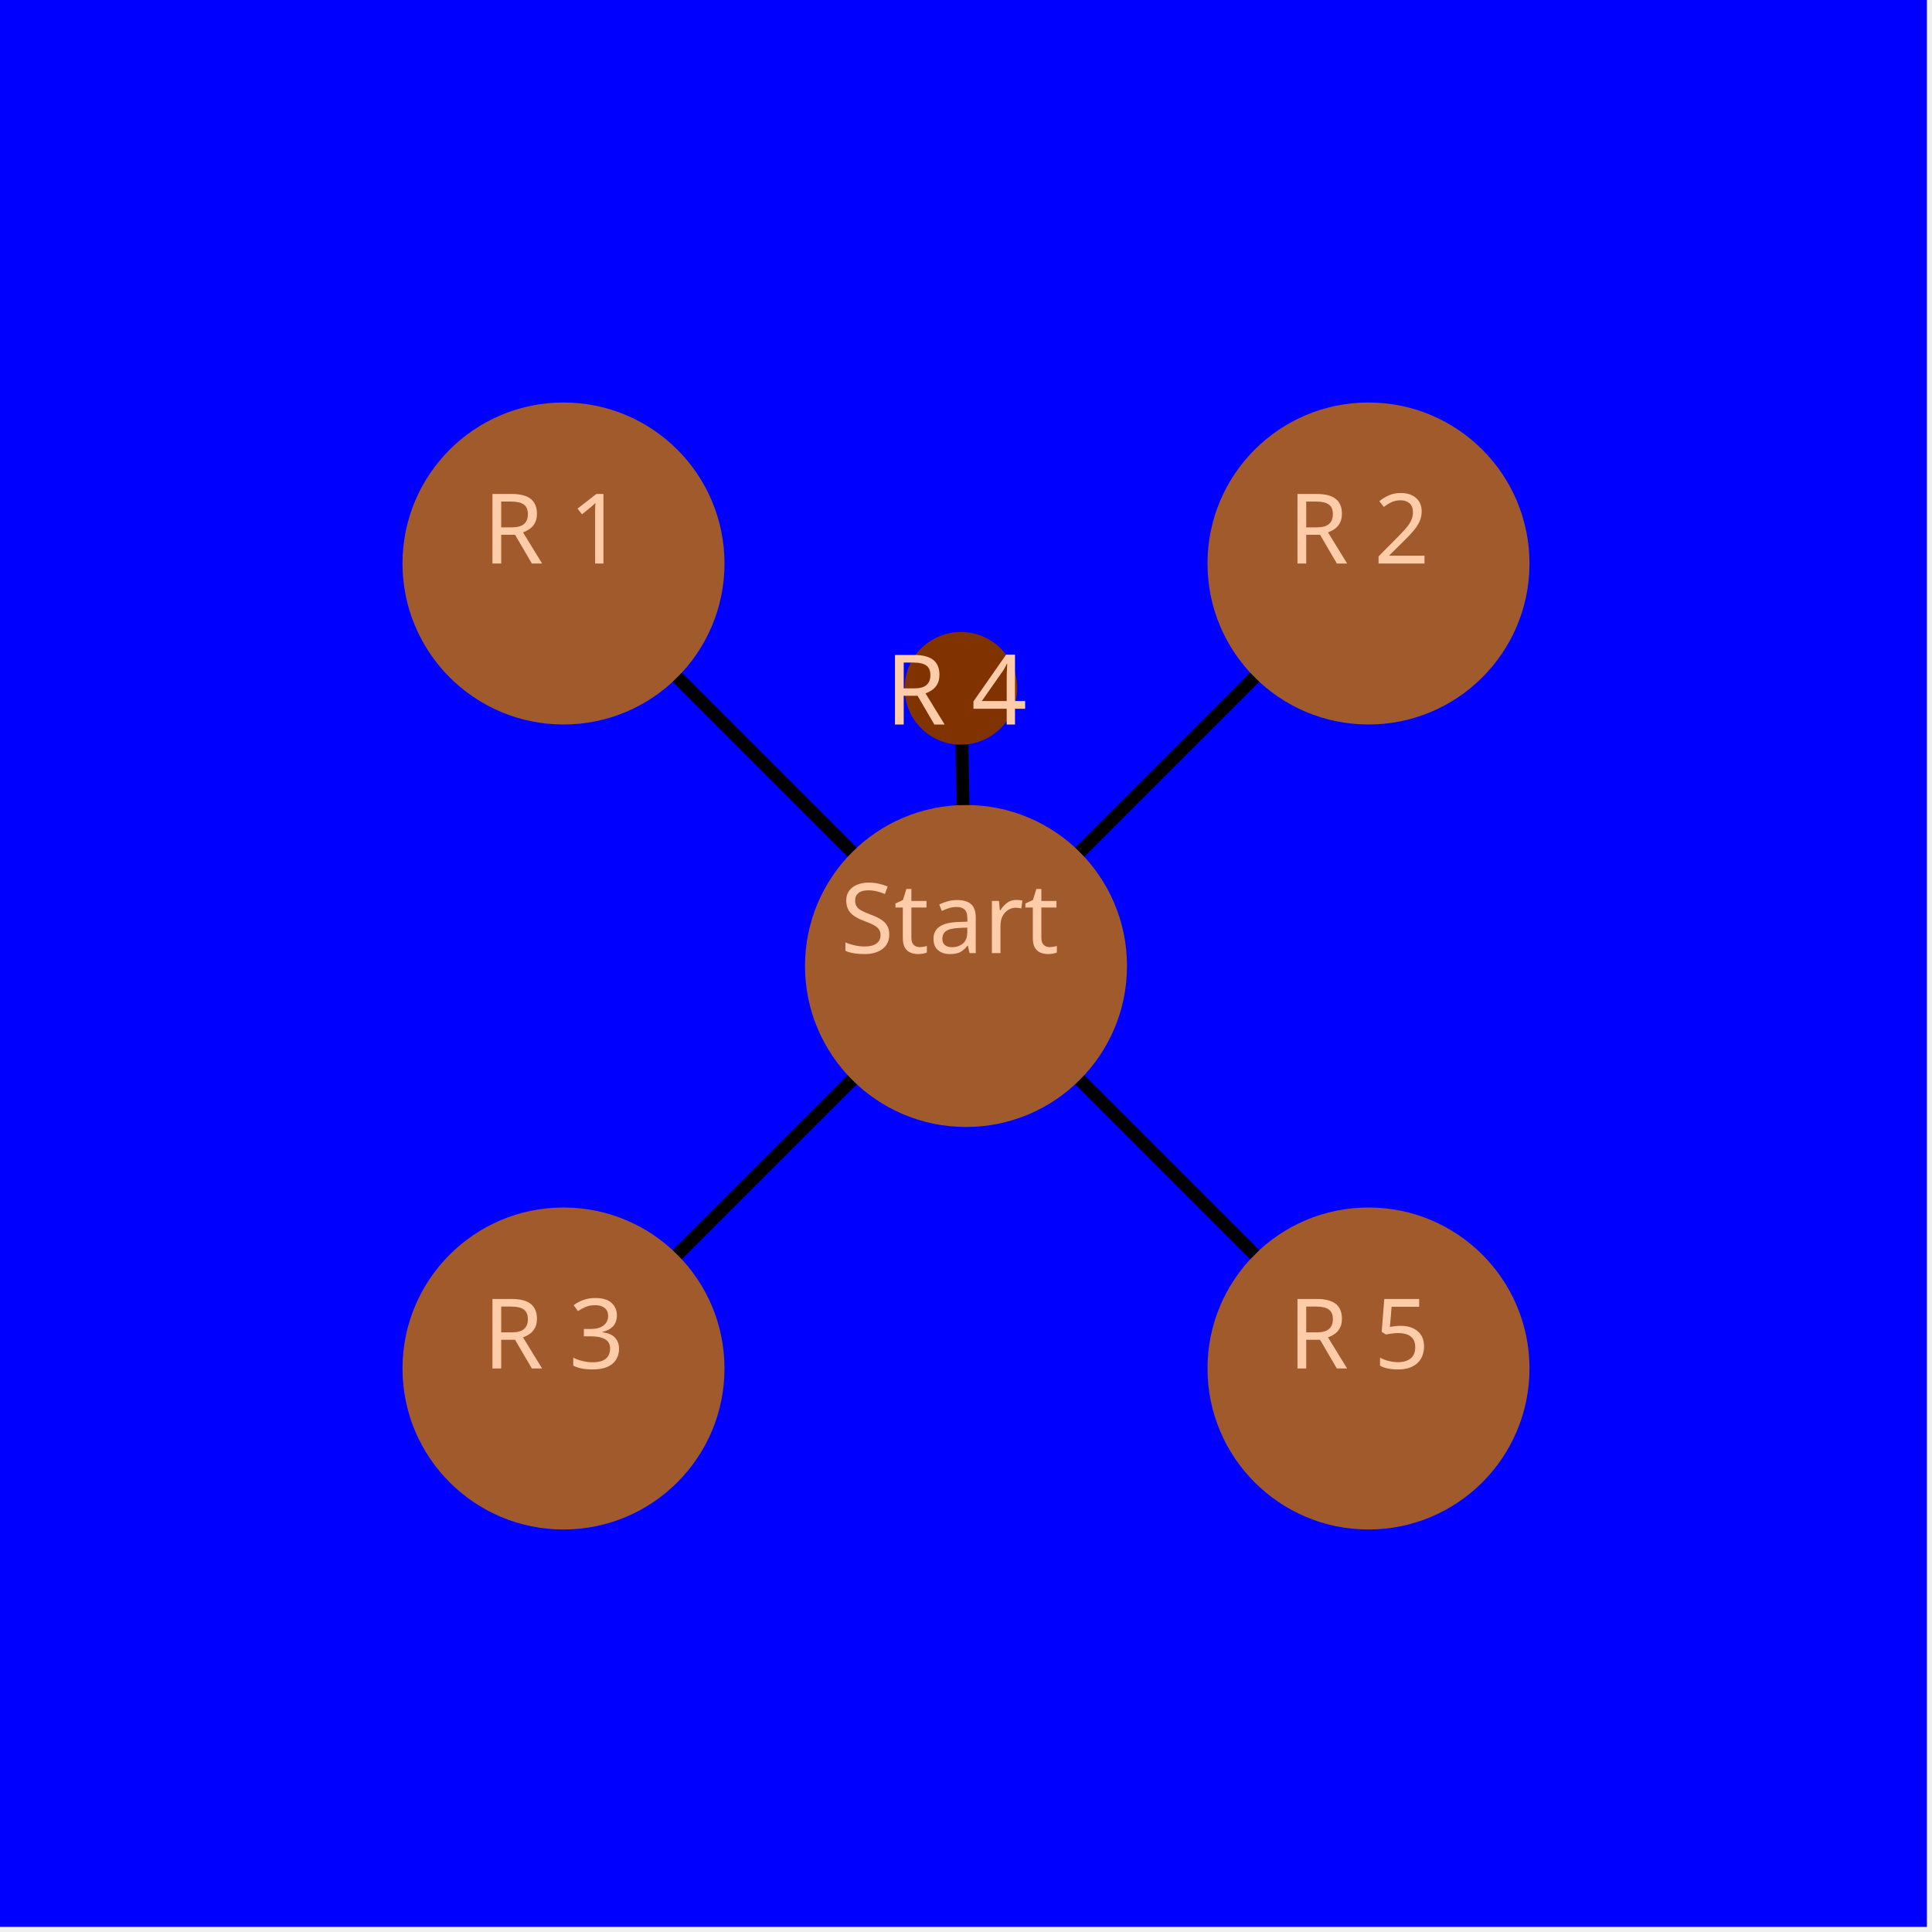
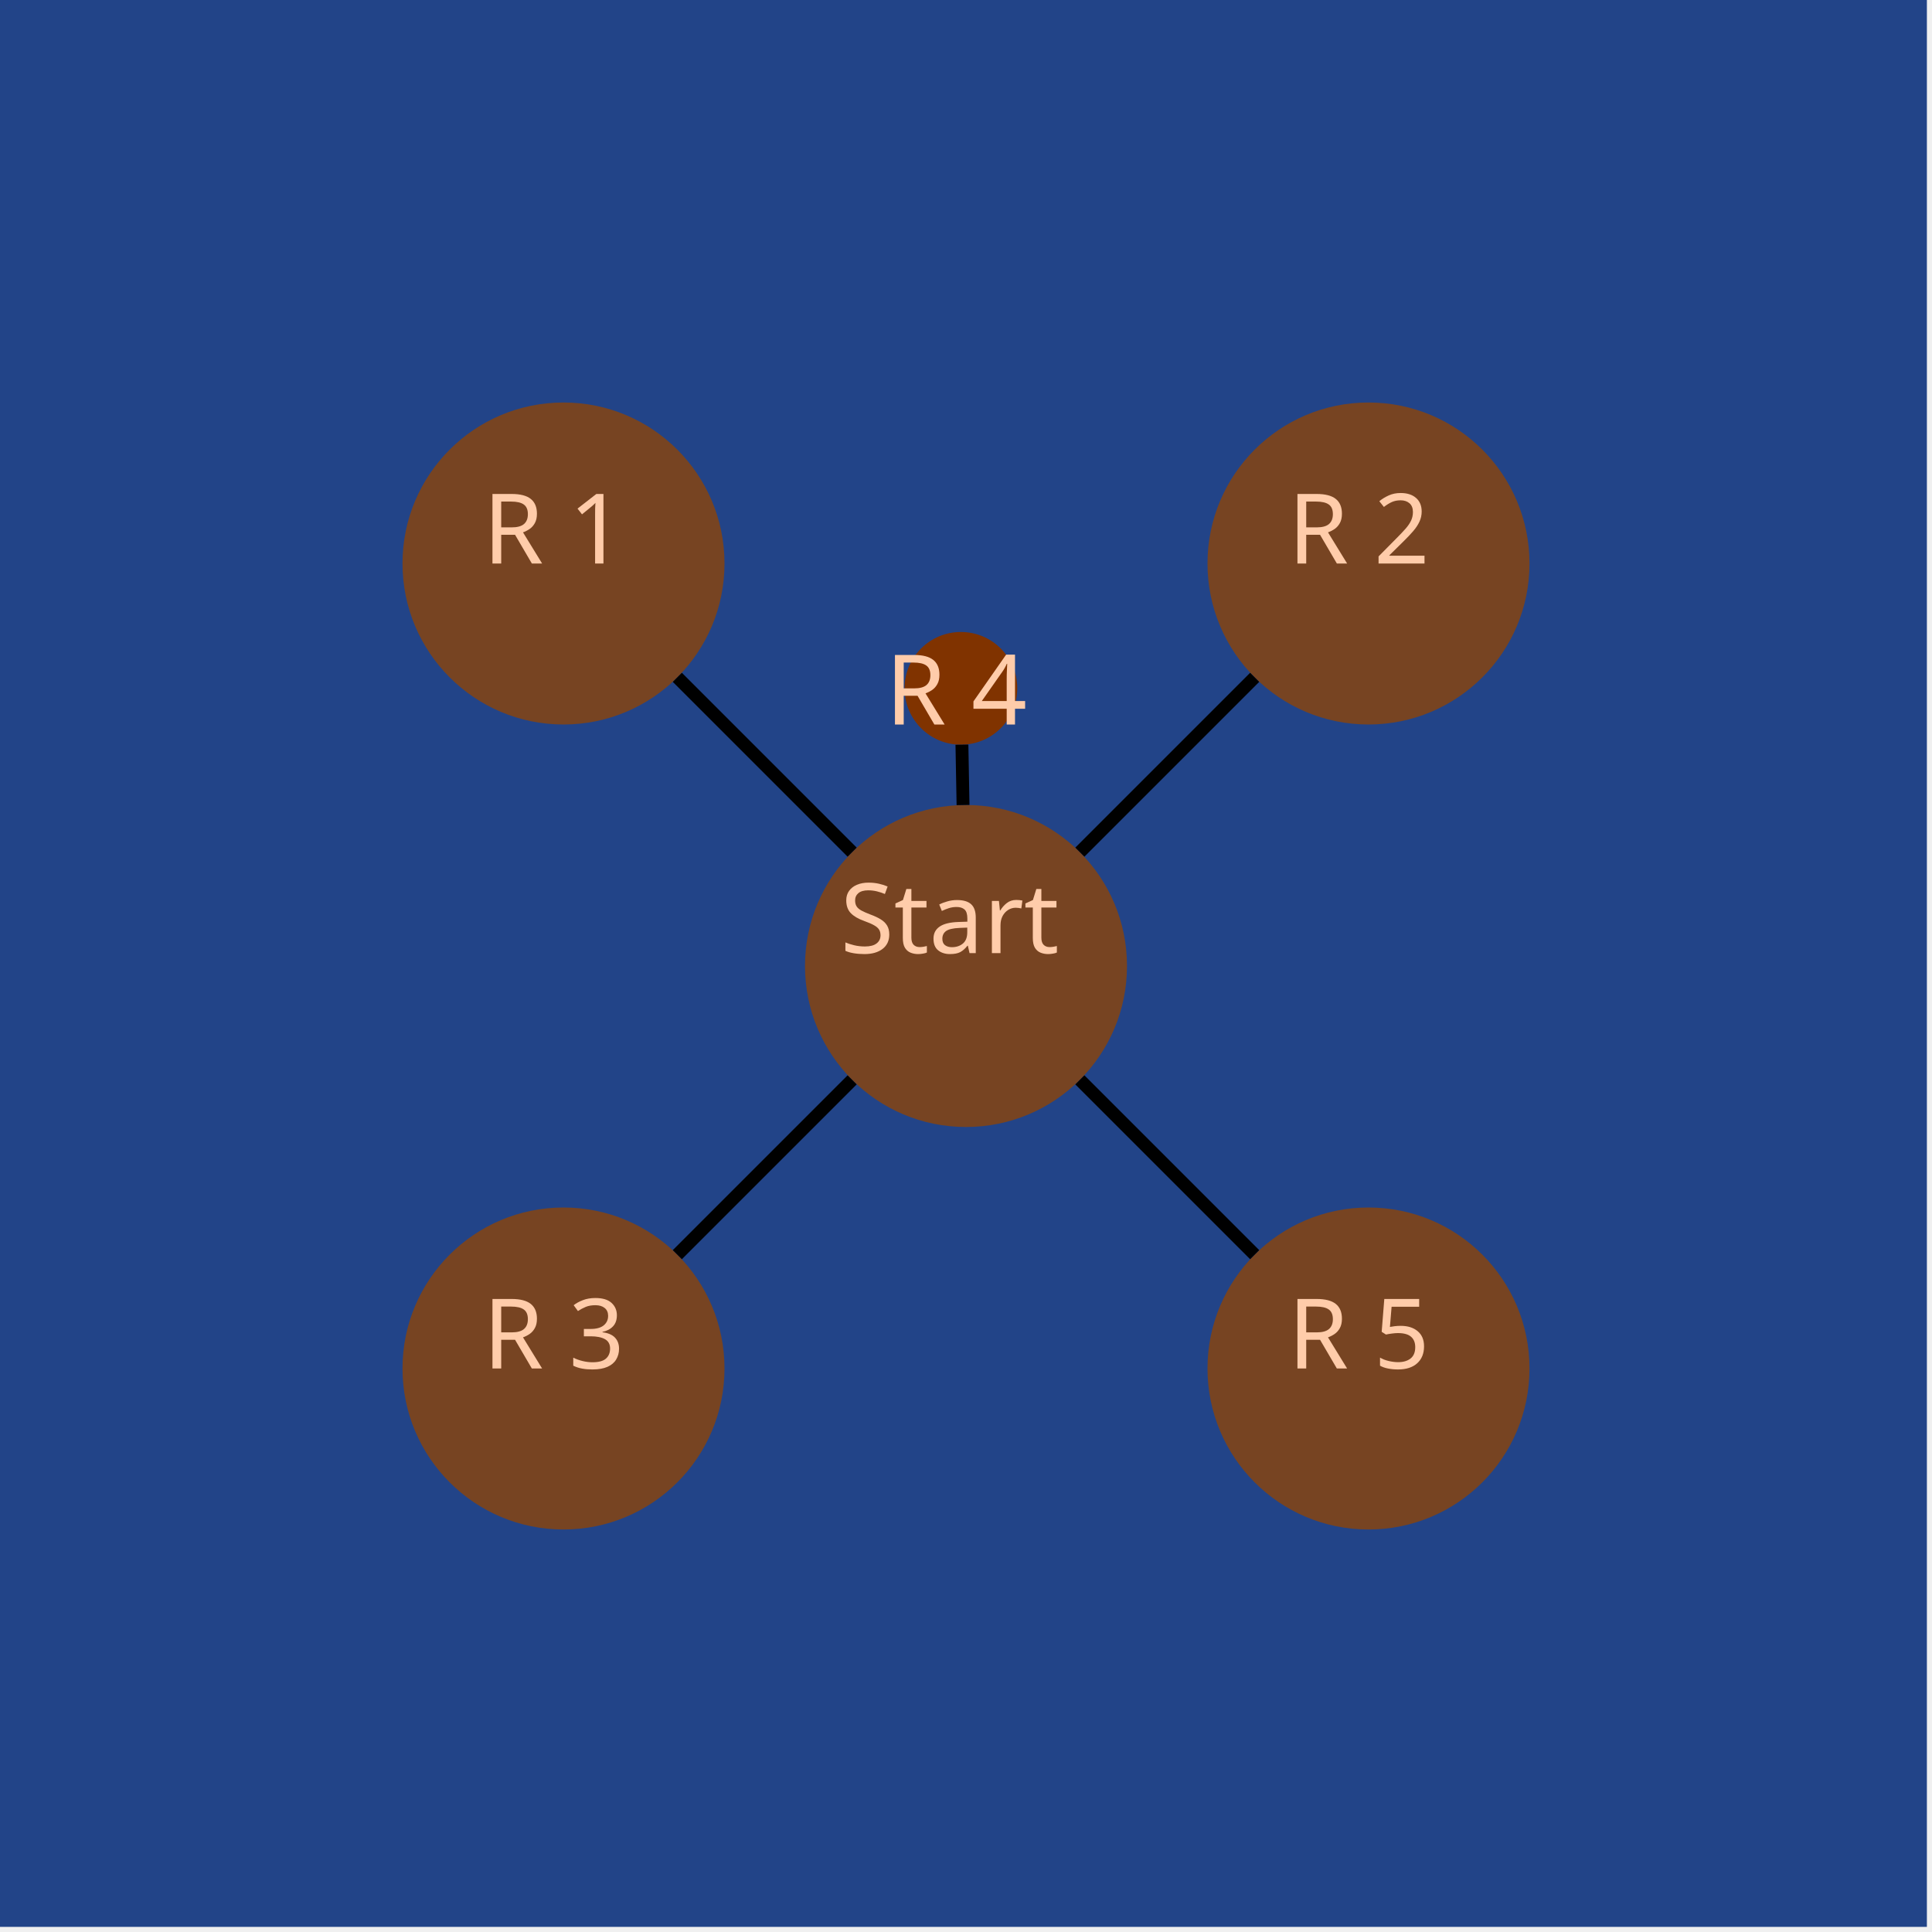
<svg xmlns="http://www.w3.org/2000/svg" id="svg3090" width="600" height="600" version="1.1" viewBox="0 0 600 600">
-   <path id="path3071" d="m-1.588-1.061v599.47h600v-600h-600v0.527z" fill="#00f" stroke-width="0" />
-   <g id="g3081" fill="#a05a2c" stroke-width=".234">
+   <path id="path3071" d="m-1.588-1.061v599.47h600v-600h-600v0.527z" fill="#248" stroke-width="0" />
+   <g id="g3081" fill="#742" stroke-width=".234">
    <circle id="region_start" cx="300" cy="300" r="50">
      <text id="text3073" stroke="#fff" stroke-width="1">Start</text>
    </circle>
-     <circle id="region_region1" cx="175" cy="175" r="50" />
-     <circle id="region_region2" cx="425" cy="175" r="50" />
-     <circle id="region_region3" cx="175" cy="425" r="50" />
-     <circle id="region_region4" cx="298.42" cy="213.77" r="17.5" fill="#803300" />
-     <circle id="region_region5" cx="425" cy="425" r="50" />
+     <circle id="region_region1" cx="175" cy="175" r="50">
+ 	</circle>
+     <circle id="region_region2" cx="425" cy="175" r="50">
+ 	</circle>
+     <circle id="region_region3" cx="175" cy="425" r="50">
+ 	</circle>
+     <circle id="region_region4" cx="298.42" cy="213.77" r="17.5" fill="#803300">
+ 	</circle>
+     <circle id="region_region5" cx="425" cy="425" r="50">
+ 	</circle>
  </g>
  <g id="g3088" fill="none" stroke="#000" stroke-width="4px">
    <path id="path_start_region1" d="m264.64 264.64-54.289-54.289" />
    <path id="path_start_region2" d="m335.36 264.64 54.289-54.289" />
    <path id="path_start_region3" d="m264.64 335.36-54.289 54.289" />
    <path id="path_start_region4" d="m299.08 250.01-0.344-18.749" />
    <path id="path_start_region5" d="m335.36 335.36 54.289 54.289" />
  </g>
  <g fill="#ffccaa" font-family="sans-serif" font-size="30.238px" stroke-width=".756" style="line-height:1.25;pointer-events:none;user-select:none">
    <text x="261" y="296">Start</text>
    <text x="150" y="175">R 1</text>
    <text x="400" y="175">R 2</text>
    <text x="150" y="425">R 3</text>
    <text x="275" y="225">R 4</text>
    <text x="400" y="425">R 5</text>
  </g>&gt;</svg>
